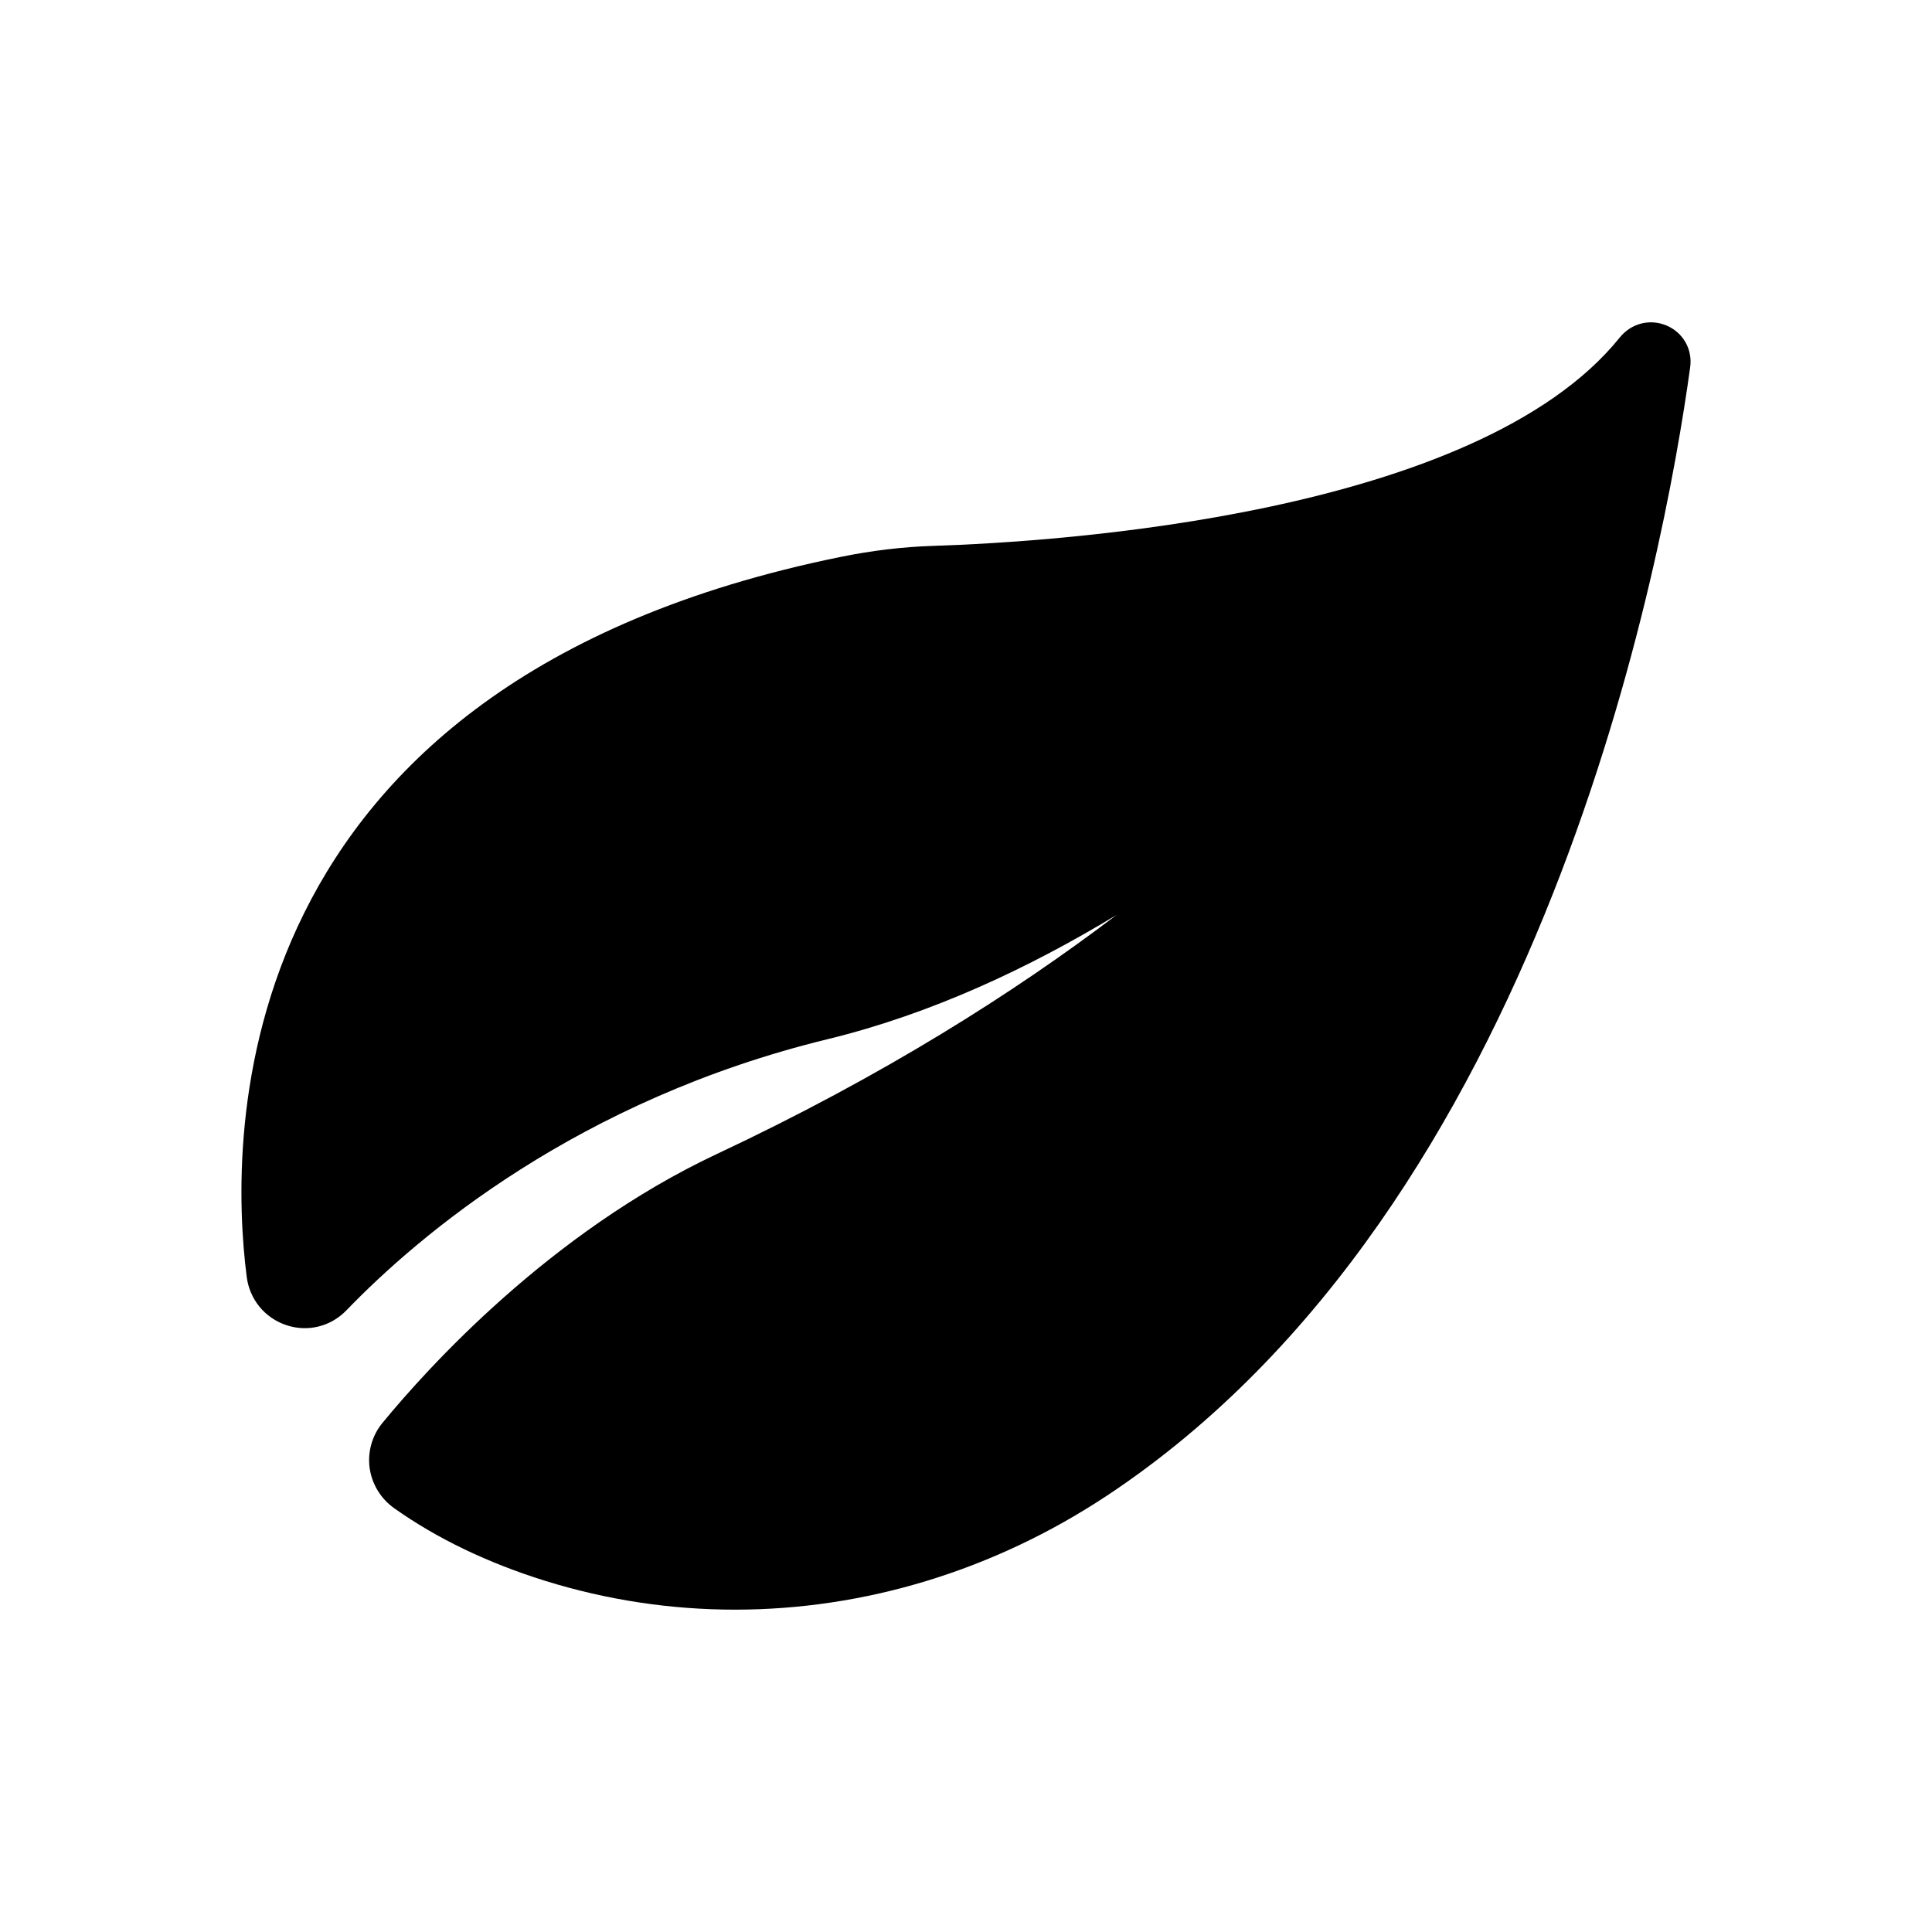
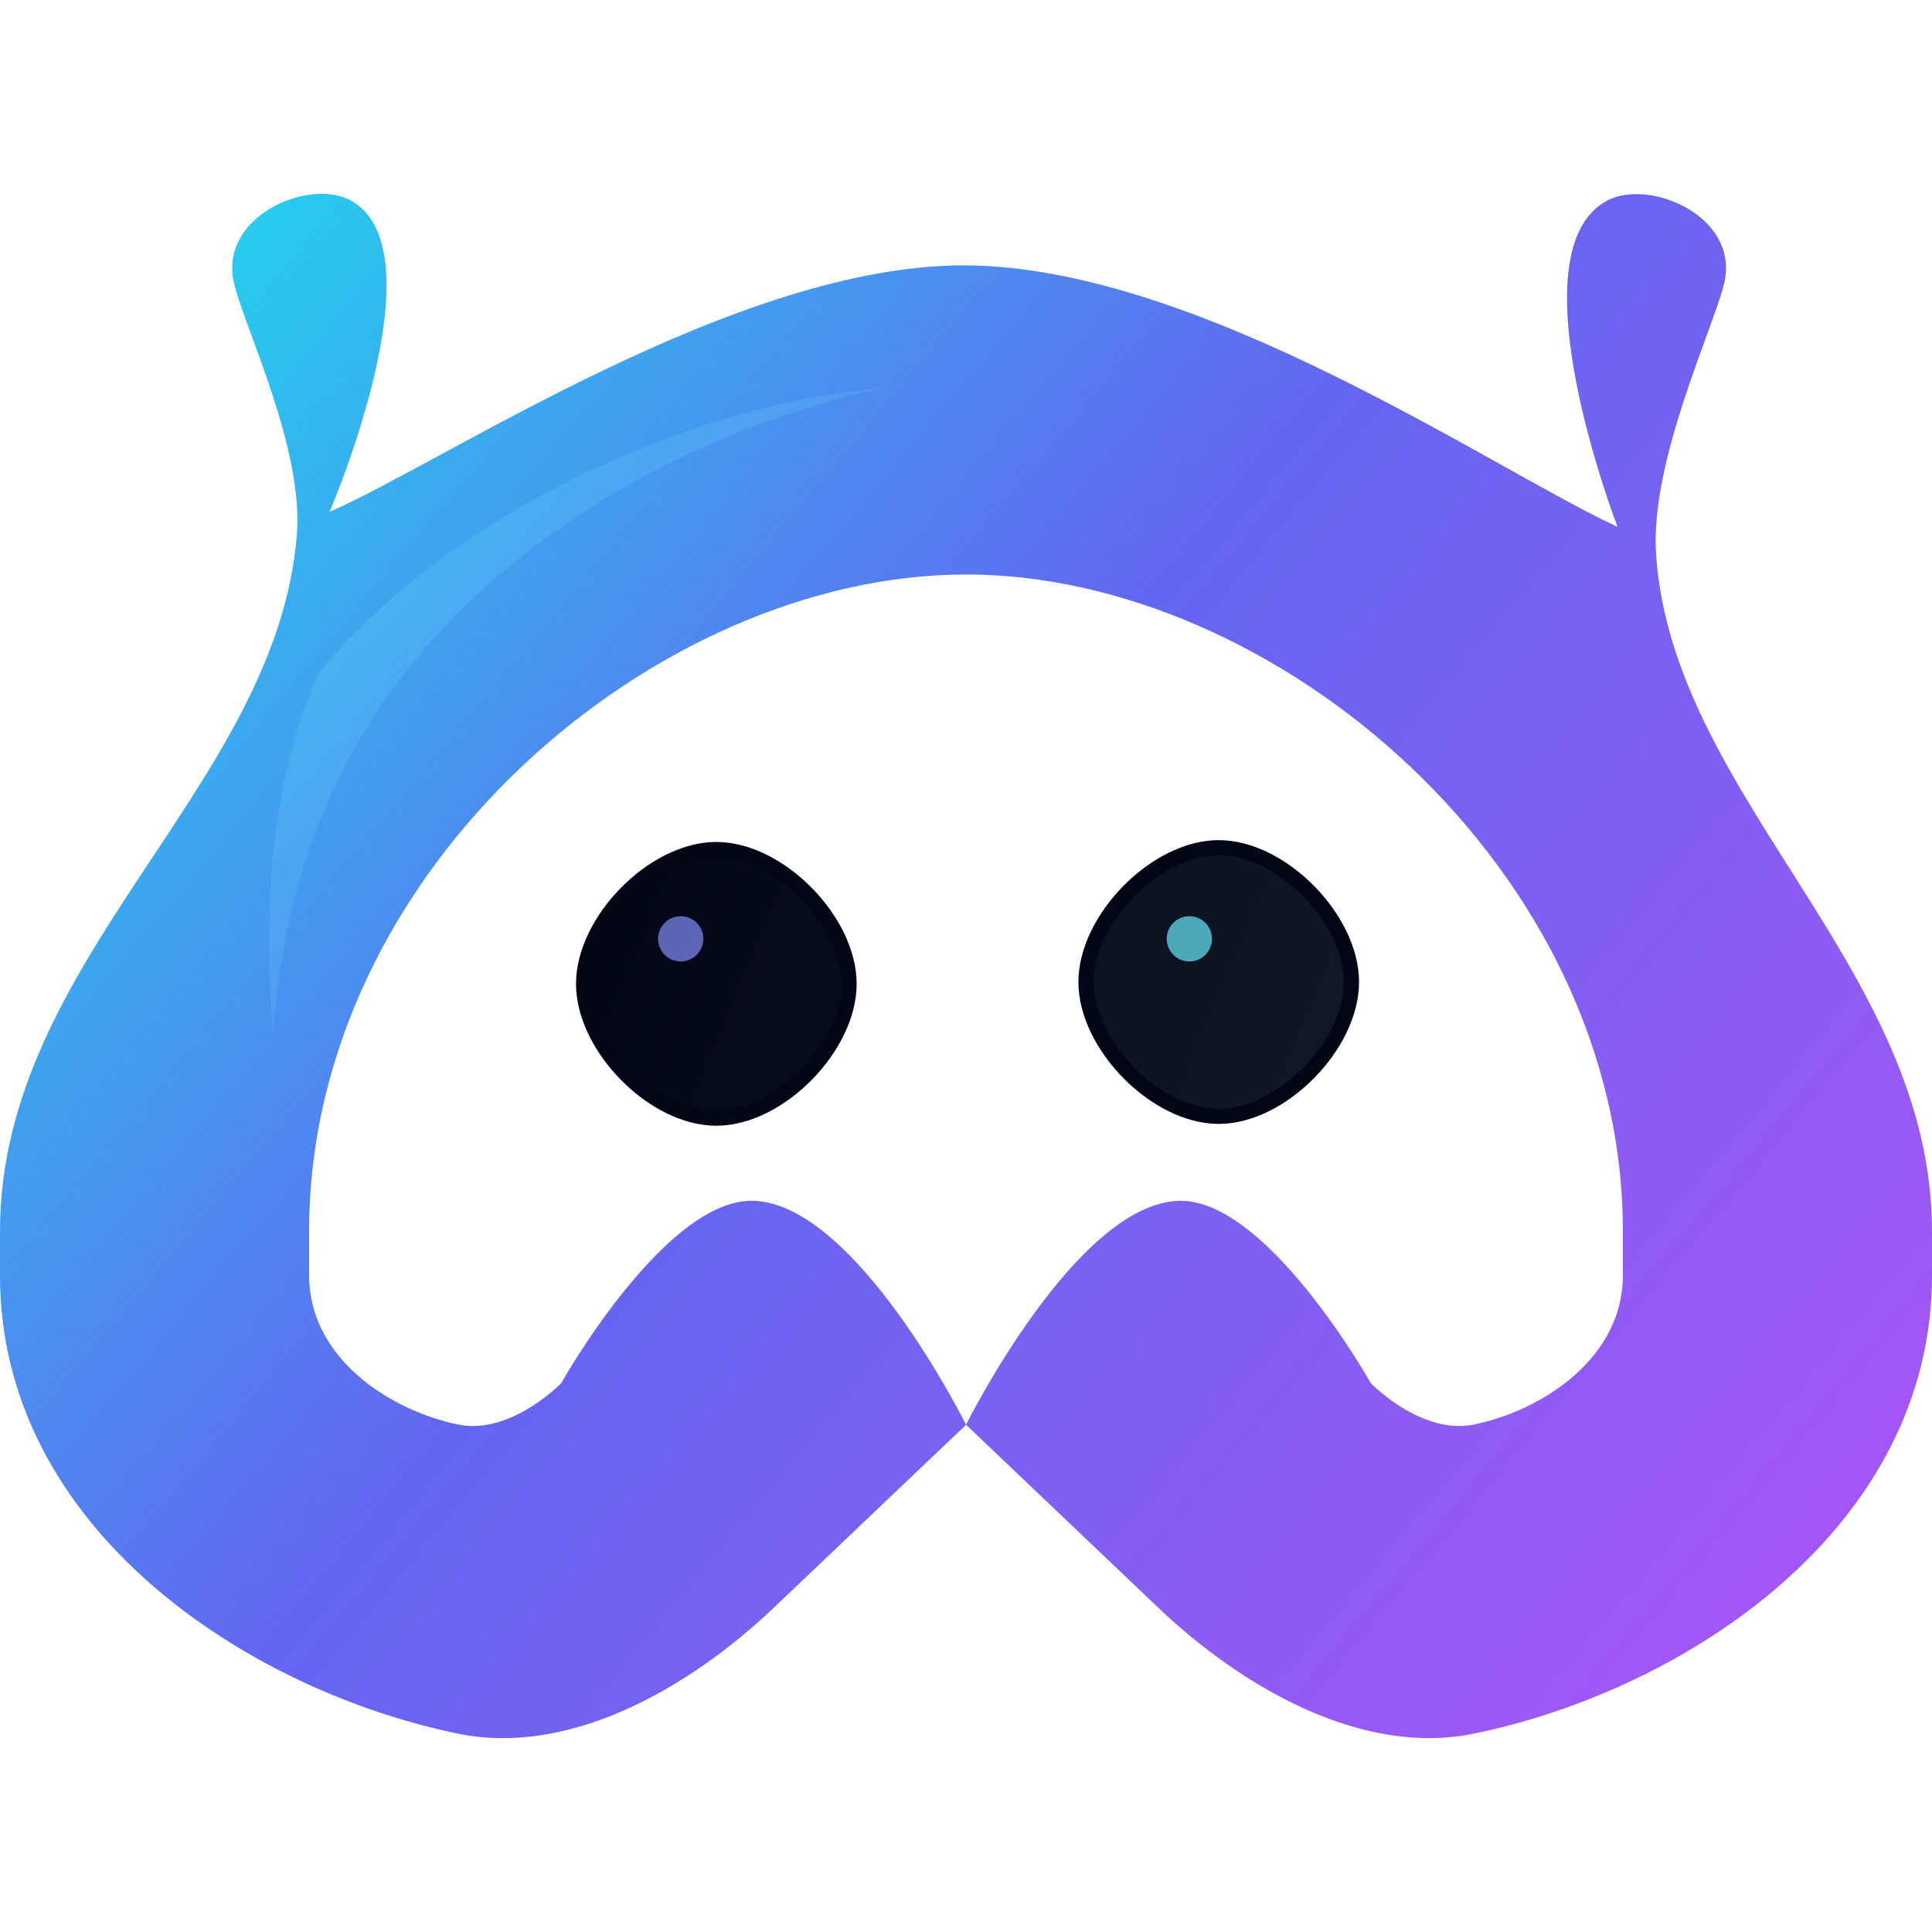
- <svg xmlns="http://www.w3.org/2000/svg" id="Glyph_Icon" height="512" viewBox="0 0 64 64" width="512" data-name="Glyph Icon">
-   <path d="m55.221 10.79c-.555-.242-1.182-.085-1.564.39-4.738 5.882-18.607 6.77-22.746 6.903-1.002.032-2.035.155-3.067.366-20.567 4.187-20.255 19.314-19.671 23.85.097.75.601 1.362 1.315 1.599.708.236 1.469.045 1.988-.492 2.403-2.49 7.671-6.969 15.952-8.985 3.422-.833 6.668-2.36 9.557-4.111-3.375 2.564-7.731 5.332-13.243 7.92-5.526 2.596-9.586 7.096-11.075 8.909-.339.413-.493.953-.423 1.483.072.536.368 1.023.812 1.338 1.414 1.004 3.099 1.813 5.006 2.408 2.053.638 4.168.954 6.286.954 4.28 0 8.564-1.287 12.329-3.782 14.464-9.588 18.439-31.031 19.312-37.373.082-.588-.227-1.141-.768-1.377z" />
+ <svg xmlns="http://www.w3.org/2000/svg" fill="none" viewBox="0 0 128 128">
+   <defs>
+     <linearGradient id="a" x1="8" x2="120" y1="18" y2="112" gradientUnits="userSpaceOnUse">
+       <stop offset="0%" stop-color="#22d3ee" />
+       <stop offset="45%" stop-color="#6366f1" />
+       <stop offset="100%" stop-color="#a855f7" />
+     </linearGradient>
+     <linearGradient id="b" x1="32" x2="96" y1="28" y2="104" gradientUnits="userSpaceOnUse">
+       <stop offset="0%" stop-color="#67e8f9" />
+       <stop offset="50%" stop-color="#818cf8" />
+       <stop offset="100%" stop-color="#c084fc" />
+     </linearGradient>
+     <linearGradient id="c" x1="40" x2="88" y1="55" y2="75" gradientUnits="userSpaceOnUse">
+       <stop offset="0%" stop-color="#020617" />
+       <stop offset="100%" stop-color="#111827" />
+     </linearGradient>
+   </defs>
+   <path fill="url(#a)" fill-rule="evenodd" d="M106.478 13.291c2.8-1.494 8.862 1.05 7.737 5.55-.77 3.08-4.932 11.807-4.492 17.963C110.87 52.884 128 64.148 128 81.58v2.923c0 16.766-16.34 27.479-30.358 30.357-7.359 1.511-15.283-2.996-20.927-8.367l-12.71-12.098L51.282 106.5c-5.643 5.368-13.565 9.873-20.922 8.362C16.34 111.981 0 101.268 0 84.501v-2.92c0-18.137 18.349-29.485 19.668-46.157.449-5.68-3.376-13.504-4.145-16.583-1.125-4.5 4.963-7.095 7.735-5.55 6.018 3.357-1.426 20.625-1.426 20.625C29.7 30.461 48.926 17.49 64 17.581c15.505.094 35.034 13.582 43.168 17.326 0 0-7.05-18.222-.69-21.616M64 38.061c-20.516 0-43.52 19.485-43.52 43.52v2.92c0 5.457 5.318 8.943 9.88 9.88 2.394.492 4.971-.974 6.808-2.72 0 0 6.874-12.252 12.727-12.105 6.822.172 14.108 14.835 14.108 14.835S71.296 79.727 78.12 79.56c5.848-.145 12.712 12.1 12.712 12.1 1.837 1.747 4.416 3.214 6.81 2.722 4.562-.936 9.878-4.422 9.878-9.877V81.58c0-24.035-23.004-43.52-43.52-43.52" clip-rule="evenodd" />
+   <path fill="url(#b)" d="M21.2 44.5c7.5-9.2 22.5-17.4 37.2-18.8-13.8 3.1-27.1 11.1-34.1 22.5-3.8 6.1-5.8 13.3-6.2 20.5-.7-9.1-.1-17.4 3.1-24.2" opacity=".22" />
+   <path fill="url(#c)" stroke="#020617" stroke-linejoin="bevel" d="M80.744 56.161c-4.171 0-8.797 4.73-8.797 8.9 0 4.172 4.626 8.901 8.797 8.901s8.797-4.73 8.797-8.9c0-4.172-4.626-8.9-8.797-8.9zm-33.285.121c-4.171 0-8.797 4.73-8.797 8.9 0 4.172 4.626 8.901 8.797 8.901s8.797-4.729 8.797-8.9-4.626-8.9-8.797-8.9z" />
+   <path fill="#67e8f9" d="M80.3 62.2a1.5 1.5 0 0 1-1.5 1.5 1.5 1.5 0 0 1-1.5-1.5 1.5 1.5 0 0 1 1.5-1.5 1.5 1.5 0 0 1 1.5 1.5" opacity=".7" />
+   <path fill="#818cf8" d="M46.6 62.2a1.5 1.5 0 0 1-1.5 1.5 1.5 1.5 0 0 1-1.5-1.5 1.5 1.5 0 0 1 1.5-1.5 1.5 1.5 0 0 1 1.5 1.5" opacity=".7" />
</svg>
